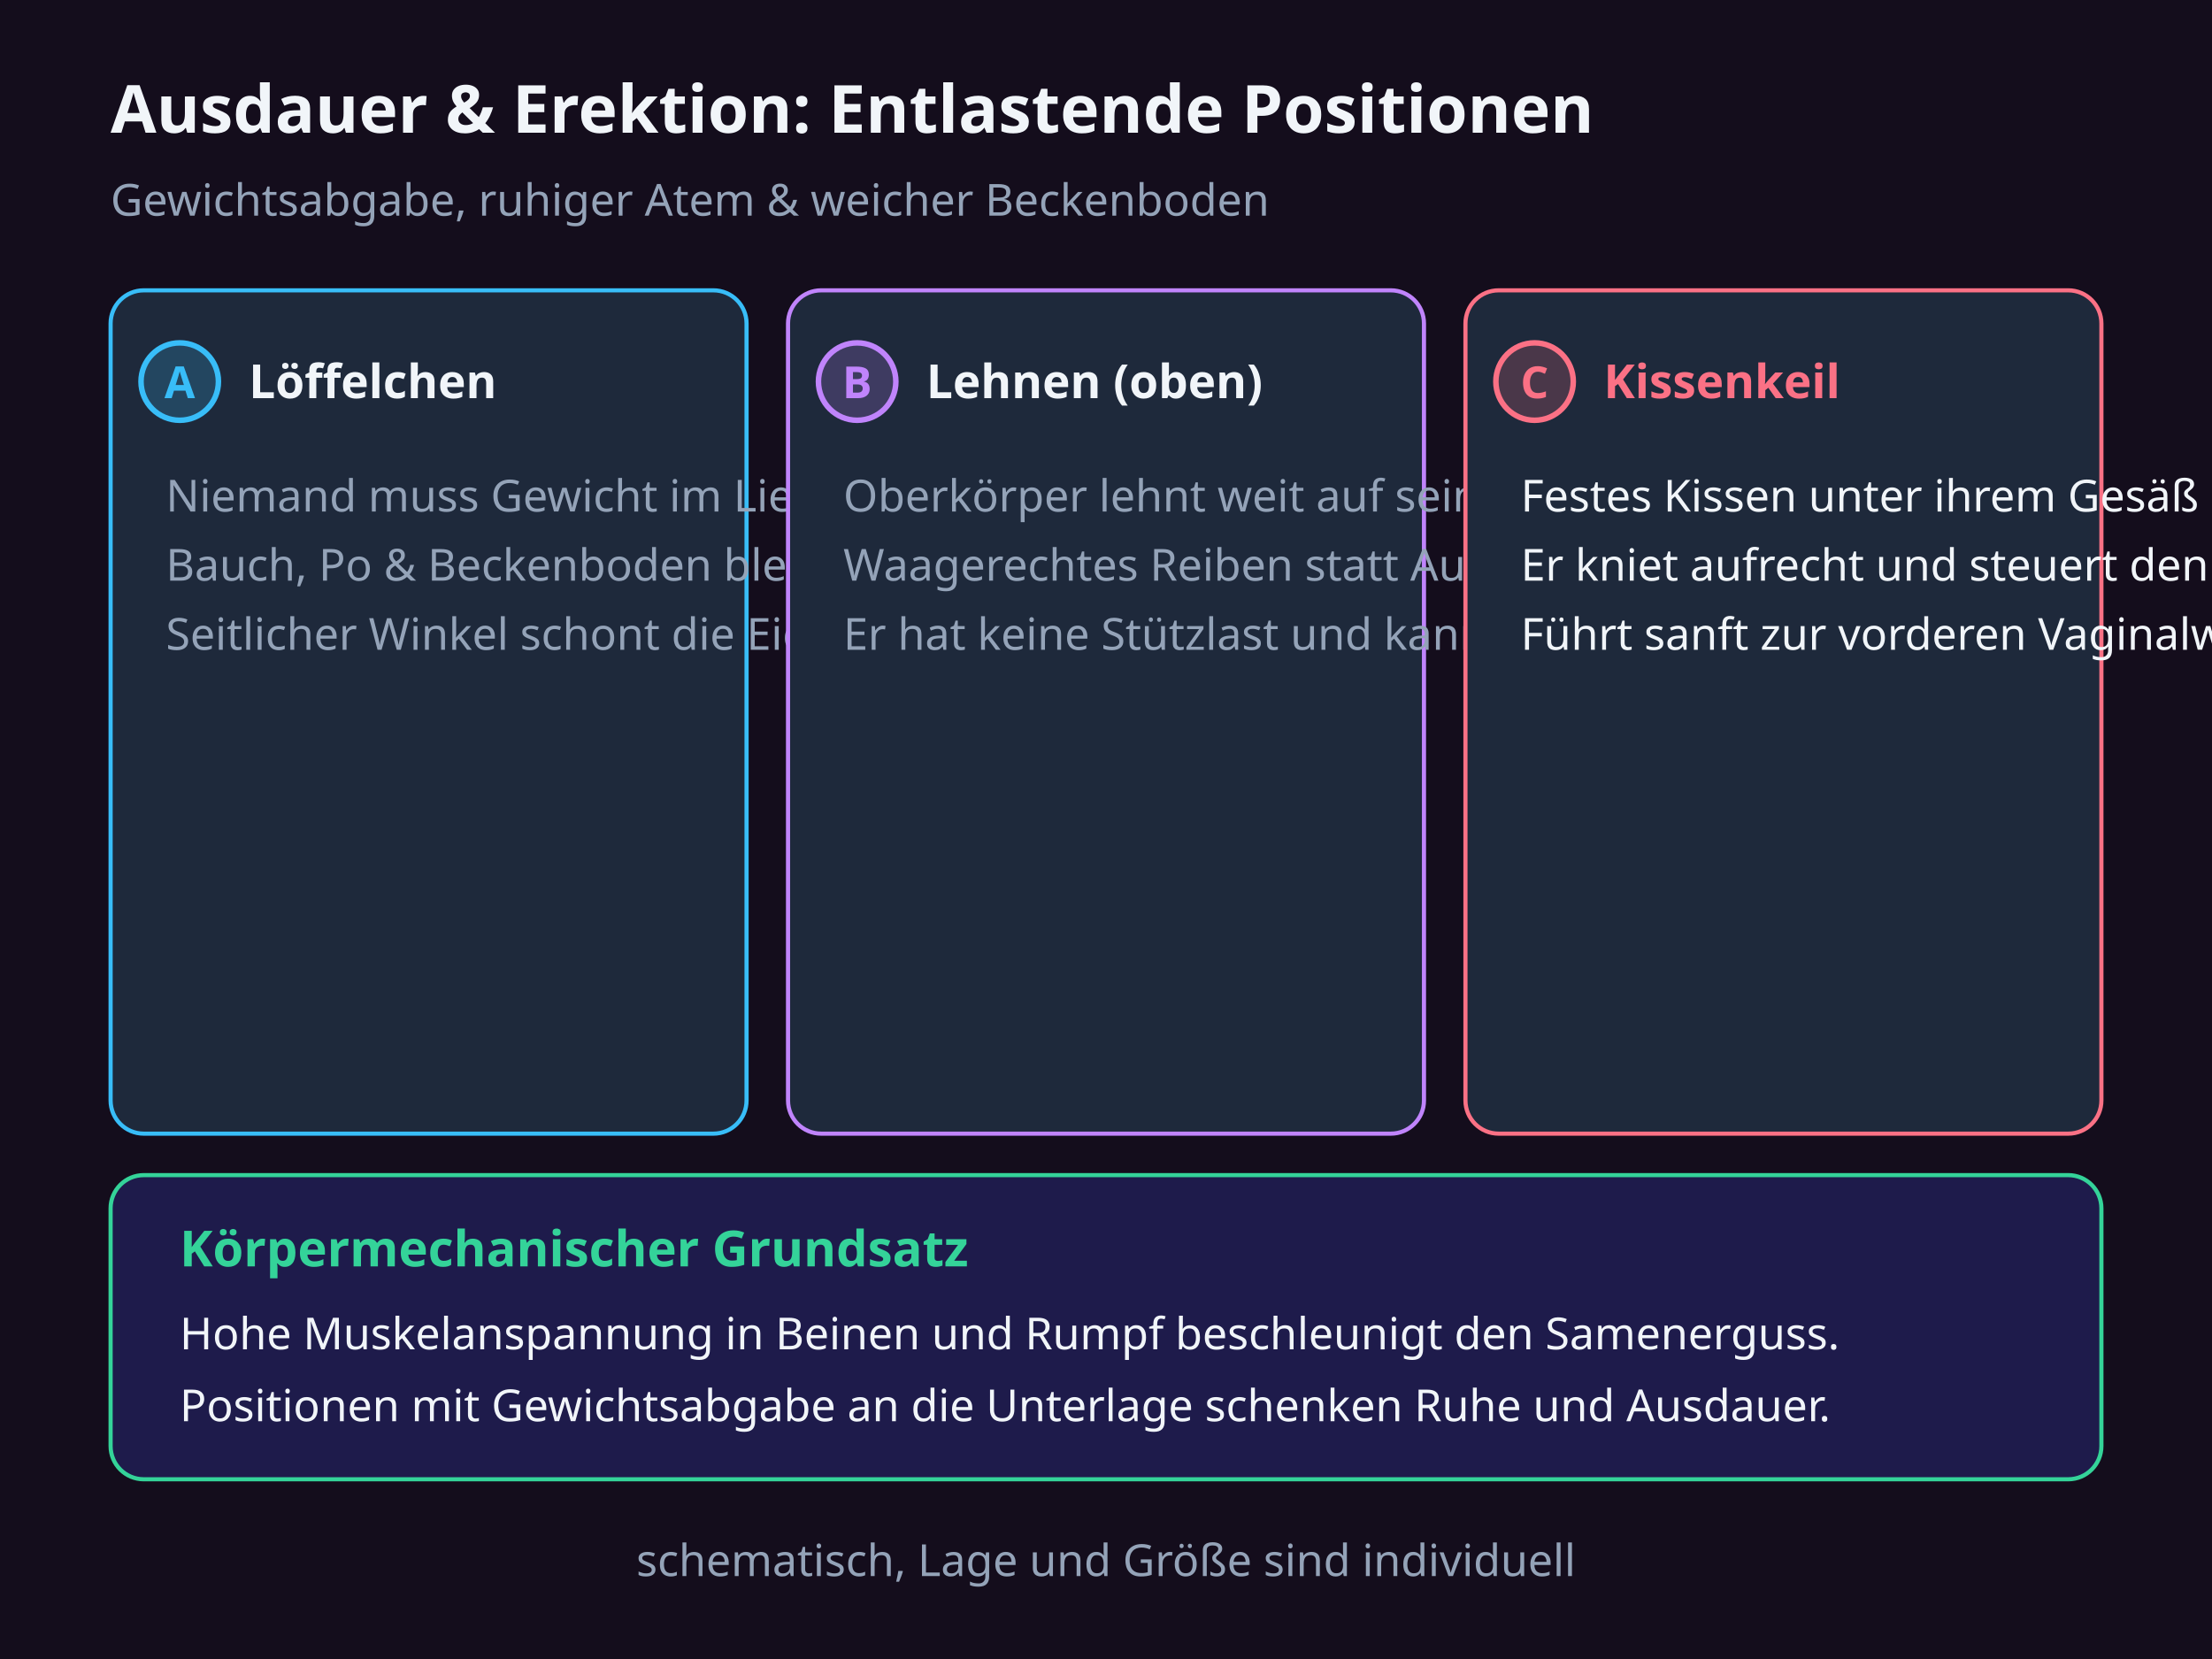
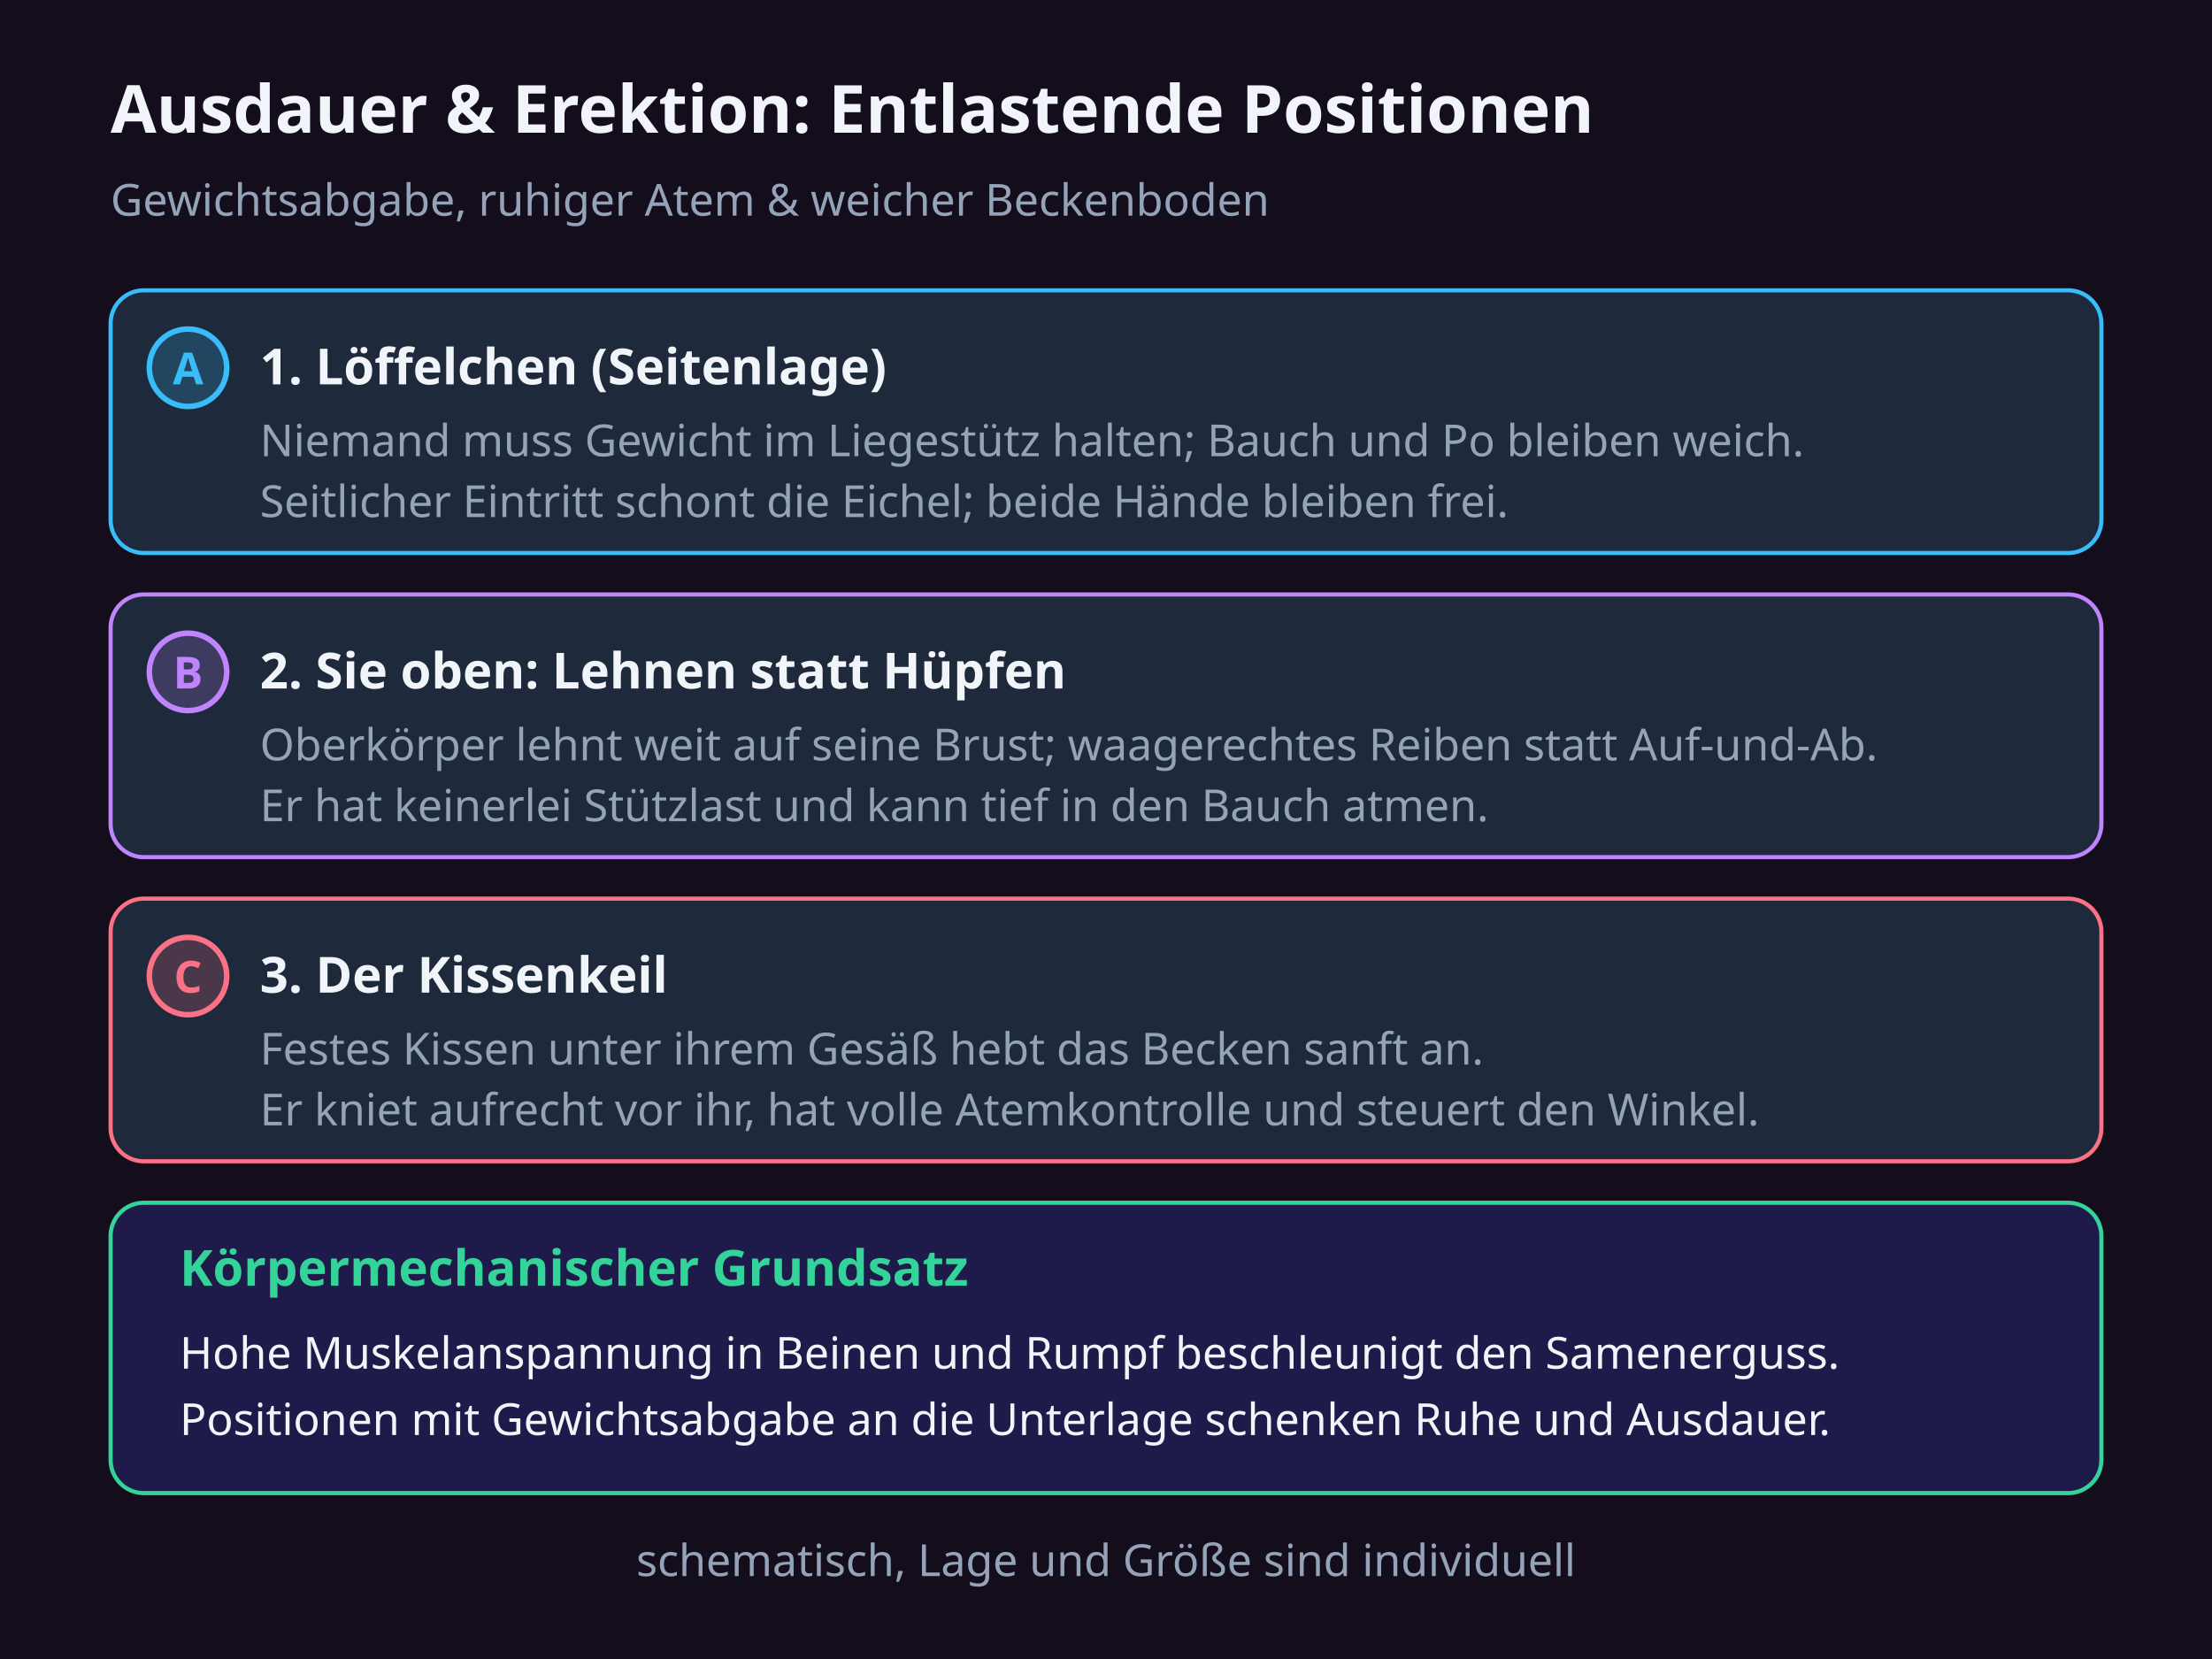
<svg xmlns="http://www.w3.org/2000/svg" viewBox="0 0 800 600" width="100%" height="100%">
  <rect width="800" height="600" fill="#140D1C" />
  <defs>
    <linearGradient id="bgGrad" x1="0%" y1="0%" x2="100%" y2="100%">
      <stop offset="0%" stop-color="#1E1B4B" stop-opacity="0.6" />
      <stop offset="100%" stop-color="#0F172A" stop-opacity="0.8" />
    </linearGradient>
    <linearGradient id="roseGrad" x1="0%" y1="0%" x2="100%" y2="0%">
      <stop offset="0%" stop-color="#FB7185" />
      <stop offset="100%" stop-color="#F43F5E" />
    </linearGradient>
    <linearGradient id="cyanGrad" x1="0%" y1="0%" x2="100%" y2="0%">
      <stop offset="0%" stop-color="#38BDF8" />
      <stop offset="100%" stop-color="#0284C7" />
    </linearGradient>
    <linearGradient id="greenGrad" x1="0%" y1="0%" x2="100%" y2="0%">
      <stop offset="0%" stop-color="#34D399" />
      <stop offset="100%" stop-color="#059669" />
    </linearGradient>
    <linearGradient id="purpleGrad" x1="0%" y1="0%" x2="100%" y2="0%">
      <stop offset="0%" stop-color="#C084FC" />
      <stop offset="100%" stop-color="#9333EA" />
    </linearGradient>
  </defs>
  <text x="40" y="48" fill="#F1F5F9" font-family="sans-serif" font-size="24px" font-weight="bold">Ausdauer &amp; Erektion: Entlastende Positionen</text>
  <text x="40" y="78" fill="#94A3B8" font-family="sans-serif" font-size="16px">Gewichtsabgabe, ruhiger Atem &amp; weicher Beckenboden</text>
-   <rect x="40" y="105" width="230" height="305" rx="12" fill="#1E293B" stroke="#38BDF8" stroke-width="1.5" />
-   <circle cx="65" cy="138" r="14" fill="#38BDF8" fill-opacity="0.2" stroke="#38BDF8" stroke-width="2" />
-   <text x="65" y="144" fill="#38BDF8" font-family="sans-serif" font-size="16px" font-weight="bold" text-anchor="middle">A</text>
-   <text x="90" y="144" fill="#F1F5F9" font-family="sans-serif" font-size="17px" font-weight="bold">Löffelchen</text>
-   <text x="60" y="185" fill="#94A3B8" font-family="sans-serif" font-size="16px" font-weight="normal" text-anchor="start">Niemand muss Gewicht im Liegestütz halten.</text>
-   <text x="60" y="210" fill="#94A3B8" font-family="sans-serif" font-size="16px" font-weight="normal" text-anchor="start">Bauch, Po &amp; Beckenboden bleiben weich.</text>
-   <text x="60" y="235" fill="#94A3B8" font-family="sans-serif" font-size="16px" font-weight="normal" text-anchor="start">Seitlicher Winkel schont die Eichel; freie Hände.</text>
-   <rect x="285" y="105" width="230" height="305" rx="12" fill="#1E293B" stroke="#C084FC" stroke-width="1.5" />
-   <circle cx="310" cy="138" r="14" fill="#C084FC" fill-opacity="0.2" stroke="#C084FC" stroke-width="2" />
-   <text x="310" y="144" fill="#C084FC" font-family="sans-serif" font-size="16px" font-weight="bold" text-anchor="middle">B</text>
-   <text x="335" y="144" fill="#F1F5F9" font-family="sans-serif" font-size="17px" font-weight="bold">Lehnen (oben)</text>
-   <text x="305" y="185" fill="#94A3B8" font-family="sans-serif" font-size="16px" font-weight="normal" text-anchor="start">Oberkörper lehnt weit auf seine Brust.</text>
-   <text x="305" y="210" fill="#94A3B8" font-family="sans-serif" font-size="16px" font-weight="normal" text-anchor="start">Waagerechtes Reiben statt Auf-und-Ab.</text>
-   <text x="305" y="235" fill="#94A3B8" font-family="sans-serif" font-size="16px" font-weight="normal" text-anchor="start">Er hat keine Stützlast und kann tief atmen.</text>
-   <rect x="530" y="105" width="230" height="305" rx="12" fill="#1E293B" stroke="#FB7185" stroke-width="1.5" />
-   <circle cx="555" cy="138" r="14" fill="#FB7185" fill-opacity="0.2" stroke="#FB7185" stroke-width="2" />
-   <text x="555" y="144" fill="#FB7185" font-family="sans-serif" font-size="16px" font-weight="bold" text-anchor="middle">C</text>
-   <text x="580" y="144" fill="#FB7185" font-family="sans-serif" font-size="17px" font-weight="bold">Kissenkeil</text>
-   <text x="550" y="185" fill="#F1F5F9" font-family="sans-serif" font-size="16px" font-weight="normal" text-anchor="start">Festes Kissen unter ihrem Gesäß hebt das Becken.</text>
-   <text x="550" y="210" fill="#F1F5F9" font-family="sans-serif" font-size="16px" font-weight="normal" text-anchor="start">Er kniet aufrecht und steuert den Winkel.</text>
-   <text x="550" y="235" fill="#F1F5F9" font-family="sans-serif" font-size="16px" font-weight="normal" text-anchor="start">Führt sanft zur vorderen Vaginalwand.</text>
-   <rect x="40" y="425" width="720" height="110" rx="12" fill="#1E1B4B" stroke="#34D399" stroke-width="1.5" />
-   <text x="65" y="458" fill="#34D399" font-family="sans-serif" font-size="18px" font-weight="bold">Körpermechanischer Grundsatz</text>
-   <text x="65" y="488" fill="#F1F5F9" font-family="sans-serif" font-size="16px" font-weight="normal" text-anchor="start">Hohe Muskelanspannung in Beinen und Rumpf beschleunigt den Samenerguss.</text>
-   <text x="65" y="514" fill="#F1F5F9" font-family="sans-serif" font-size="16px" font-weight="normal" text-anchor="start">Positionen mit Gewichtsabgabe an die Unterlage schenken Ruhe und Ausdauer.</text>
+   <rect x="40" y="105" width="720" height="95" rx="12" fill="#1E293B" stroke="#38BDF8" stroke-width="1.5" />
+   <circle cx="68" cy="133" r="14" fill="#38BDF8" fill-opacity="0.2" stroke="#38BDF8" stroke-width="2" />
+   <text x="68" y="139" fill="#38BDF8" font-family="sans-serif" font-size="16px" font-weight="bold" text-anchor="middle">A</text>
+   <text x="94" y="139" fill="#F1F5F9" font-family="sans-serif" font-size="18px" font-weight="bold">1. Löffelchen (Seitenlage)</text>
+   <text x="94" y="165" fill="#94A3B8" font-family="sans-serif" font-size="16px" font-weight="normal" text-anchor="start">Niemand muss Gewicht im Liegestütz halten; Bauch und Po bleiben weich.</text>
+   <text x="94" y="187" fill="#94A3B8" font-family="sans-serif" font-size="16px" font-weight="normal" text-anchor="start">Seitlicher Eintritt schont die Eichel; beide Hände bleiben frei.</text>
+   <rect x="40" y="215" width="720" height="95" rx="12" fill="#1E293B" stroke="#C084FC" stroke-width="1.5" />
+   <circle cx="68" cy="243" r="14" fill="#C084FC" fill-opacity="0.2" stroke="#C084FC" stroke-width="2" />
+   <text x="68" y="249" fill="#C084FC" font-family="sans-serif" font-size="16px" font-weight="bold" text-anchor="middle">B</text>
+   <text x="94" y="249" fill="#F1F5F9" font-family="sans-serif" font-size="18px" font-weight="bold">2. Sie oben: Lehnen statt Hüpfen</text>
+   <text x="94" y="275" fill="#94A3B8" font-family="sans-serif" font-size="16px" font-weight="normal" text-anchor="start">Oberkörper lehnt weit auf seine Brust; waagerechtes Reiben statt Auf-und-Ab.</text>
+   <text x="94" y="297" fill="#94A3B8" font-family="sans-serif" font-size="16px" font-weight="normal" text-anchor="start">Er hat keinerlei Stützlast und kann tief in den Bauch atmen.</text>
+   <rect x="40" y="325" width="720" height="95" rx="12" fill="#1E293B" stroke="#FB7185" stroke-width="1.5" />
+   <circle cx="68" cy="353" r="14" fill="#FB7185" fill-opacity="0.2" stroke="#FB7185" stroke-width="2" />
+   <text x="68" y="359" fill="#FB7185" font-family="sans-serif" font-size="16px" font-weight="bold" text-anchor="middle">C</text>
+   <text x="94" y="359" fill="#F1F5F9" font-family="sans-serif" font-size="18px" font-weight="bold">3. Der Kissenkeil</text>
+   <text x="94" y="385" fill="#94A3B8" font-family="sans-serif" font-size="16px" font-weight="normal" text-anchor="start">Festes Kissen unter ihrem Gesäß hebt das Becken sanft an.</text>
+   <text x="94" y="407" fill="#94A3B8" font-family="sans-serif" font-size="16px" font-weight="normal" text-anchor="start">Er kniet aufrecht vor ihr, hat volle Atemkontrolle und steuert den Winkel.</text>
+   <rect x="40" y="435" width="720" height="105" rx="12" fill="#1E1B4B" stroke="#34D399" stroke-width="1.5" />
+   <text x="65" y="465" fill="#34D399" font-family="sans-serif" font-size="18px" font-weight="bold">Körpermechanischer Grundsatz</text>
+   <text x="65" y="495" fill="#F1F5F9" font-family="sans-serif" font-size="16px" font-weight="normal" text-anchor="start">Hohe Muskelanspannung in Beinen und Rumpf beschleunigt den Samenerguss.</text>
+   <text x="65" y="519" fill="#F1F5F9" font-family="sans-serif" font-size="16px" font-weight="normal" text-anchor="start">Positionen mit Gewichtsabgabe an die Unterlage schenken Ruhe und Ausdauer.</text>
  <text x="400" y="570" fill="#94A3B8" font-family="sans-serif" font-size="16px" text-anchor="middle">schematisch, Lage und Größe sind individuell</text>
</svg>
